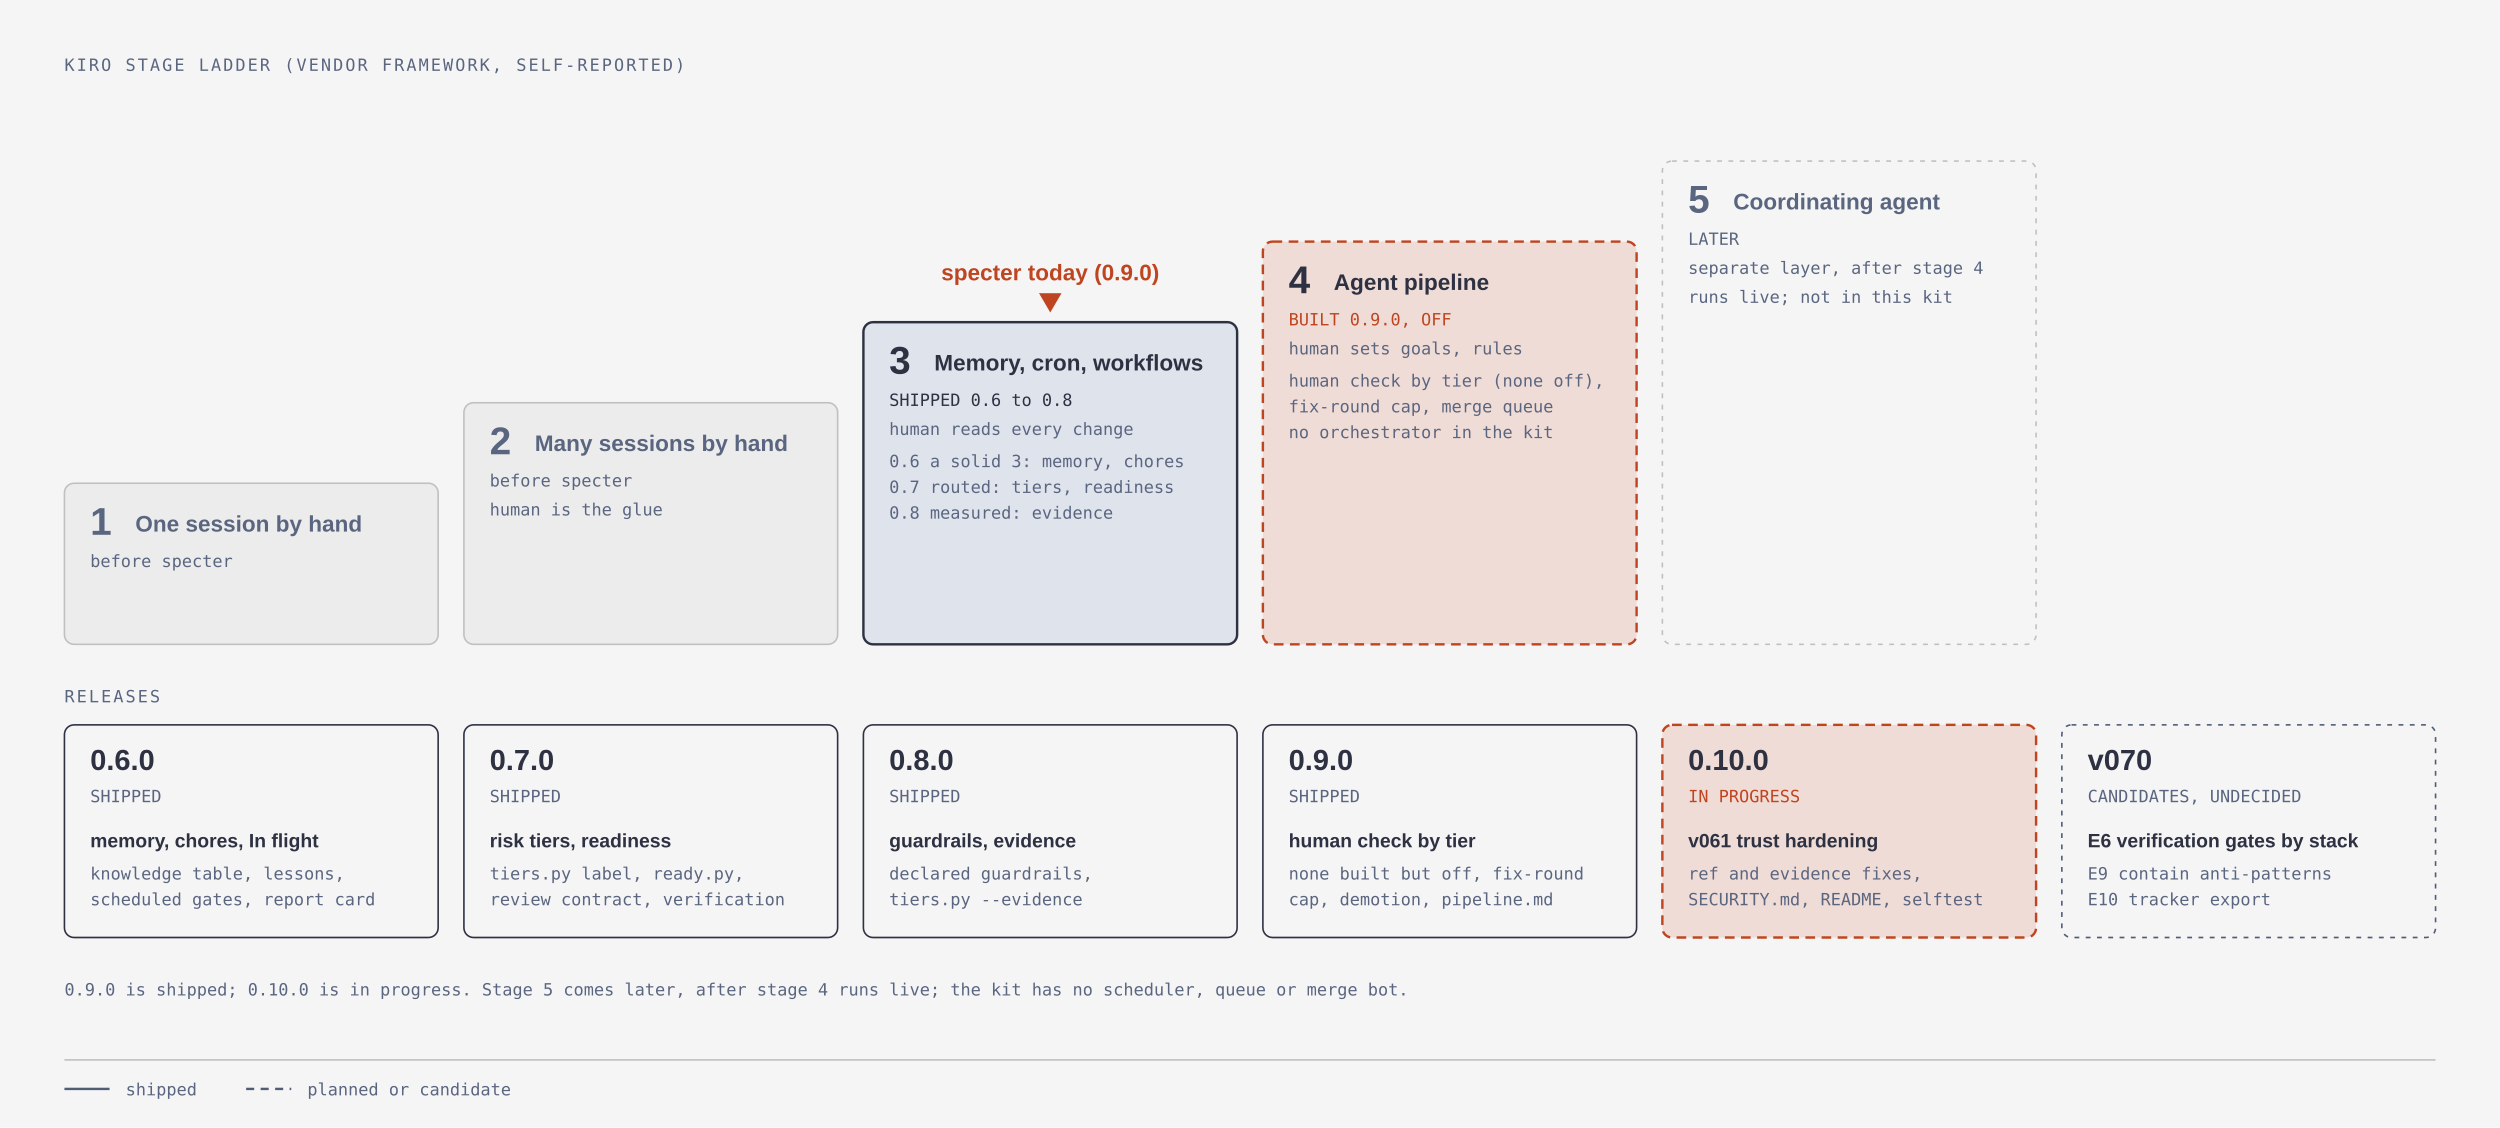
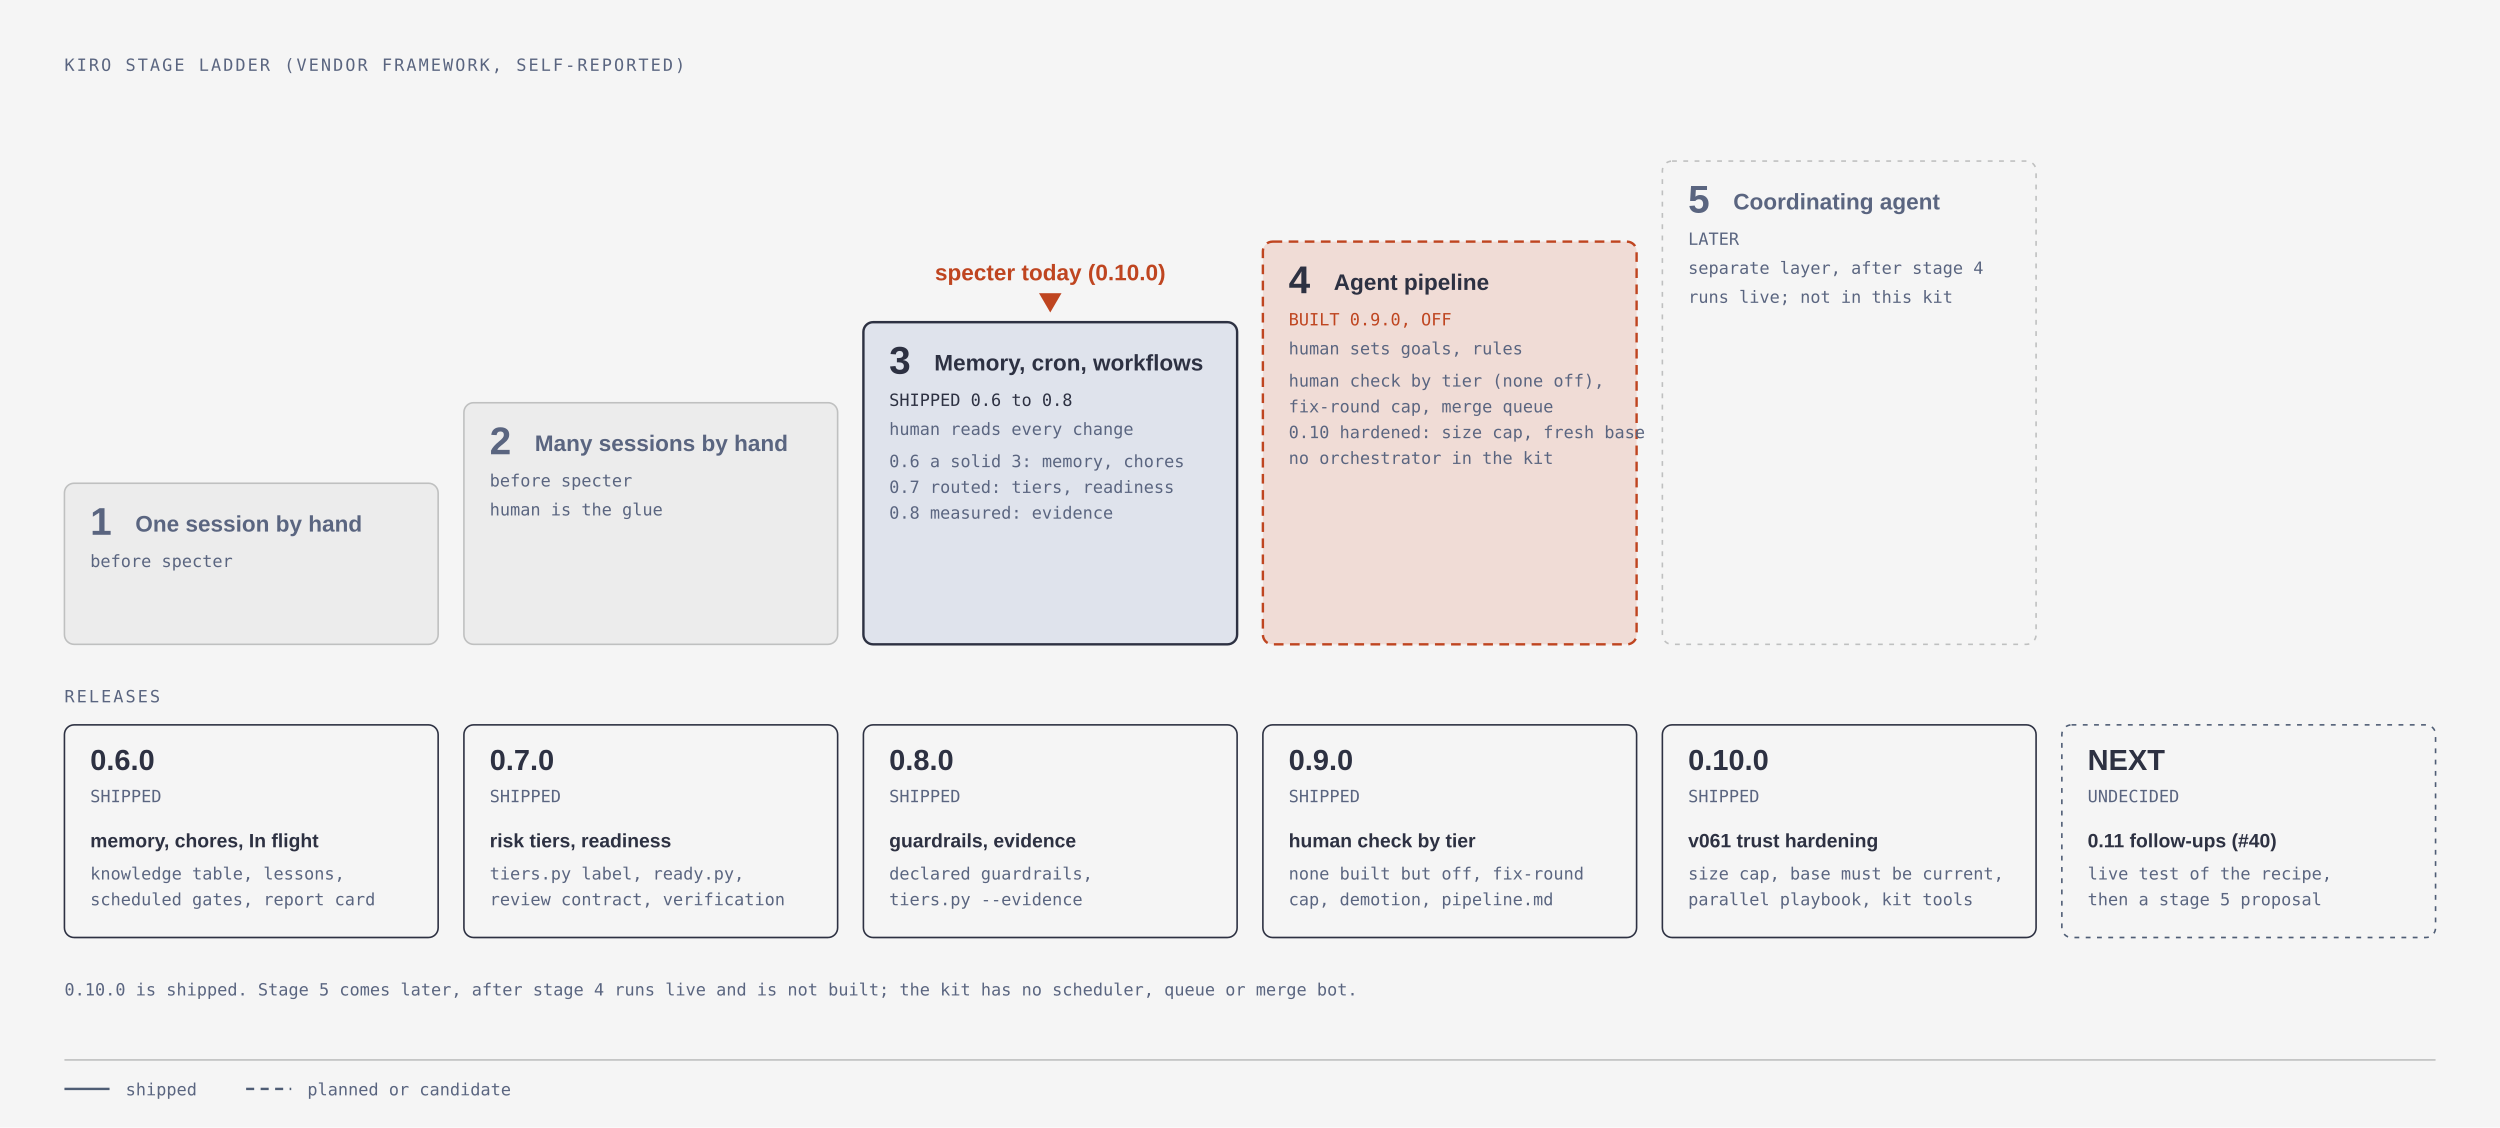
<svg xmlns="http://www.w3.org/2000/svg" viewBox="0 0 1552 700" width="1552" height="700" role="img" aria-labelledby="roadmap-title roadmap-desc">
  <defs>
    <marker id="roadmap-a" viewBox="0 0 10 10" refX="9" refY="5" markerWidth="8" markerHeight="8" orient="auto-start-reverse">
      <path d="M0,1 L9,5 L0,9 z" fill="#4f5d75" />
    </marker>
    <marker id="roadmap-ac" viewBox="0 0 10 10" refX="9" refY="5" markerWidth="8" markerHeight="8" orient="auto-start-reverse">
      <path d="M0,1 L9,5 L0,9 z" fill="#bf4520" />
    </marker>
  </defs>
  <rect width="1552" height="700" fill="#f5f5f5" />
  <style>text{font-family:Geist, -apple-system, 'Helvetica Neue', Arial, sans-serif}.n{font-size:14px;font-weight:600;fill:#2d3142}.s{font-family:'Geist Mono', ui-monospace, Menlo, monospace;font-size:10.5px;fill:#5a6580}.l{font-family:'Geist Mono', ui-monospace, Menlo, monospace;font-size:10px;letter-spacing:.06em;fill:#4f5d75}.e{font-family:'Geist Mono', ui-monospace, Menlo, monospace;font-size:10.5px;letter-spacing:.12em;fill:#5a6580}.t{font-size:12px;fill:#2d3142}</style>
  <text class="e" x="40" y="44">KIRO STAGE LADDER (VENDOR FRAMEWORK, SELF-REPORTED)</text>
  <rect x="40" y="300" width="232" height="100" rx="6" fill="#ececec" stroke="#bfc0c0" stroke-width="1" />
  <text x="56" y="332" style="font-size:24px;font-weight:600;fill:#5a6580">1</text>
  <text class="n" x="84" y="330" style="fill:#5a6580">One session by hand</text>
  <text class="s" x="56" y="352" style="fill:#5a6580">before specter</text>
  <rect x="288" y="250" width="232" height="150" rx="6" fill="#ececec" stroke="#bfc0c0" stroke-width="1" />
  <text x="304" y="282" style="font-size:24px;font-weight:600;fill:#5a6580">2</text>
  <text class="n" x="332" y="280" style="fill:#5a6580">Many sessions by hand</text>
  <text class="s" x="304" y="302" style="fill:#5a6580">before specter</text>
  <text class="s" x="304" y="320">human is the glue</text>
  <rect x="536" y="200" width="232" height="200" rx="6" fill="#dfe3ec" stroke="#2d3142" stroke-width="1.5" />
  <text x="552" y="232" style="font-size:24px;font-weight:600;fill:#2d3142">3</text>
  <text class="n" x="580" y="230" style="fill:#2d3142">Memory, cron, workflows</text>
  <text class="s" x="552" y="252" style="fill:#2d3142">SHIPPED 0.6 to 0.8</text>
  <text class="s" x="552" y="270">human reads every change</text>
  <rect x="784" y="150" width="232" height="250" rx="6" fill="#f0dcd6" stroke="#bf4520" stroke-width="1.5" stroke-dasharray="6,4" />
  <text x="800" y="182" style="font-size:24px;font-weight:600;fill:#2d3142">4</text>
  <text class="n" x="828" y="180" style="fill:#2d3142">Agent pipeline</text>
  <text class="s" x="800" y="202" style="fill:#bf4520">BUILT 0.9.0, OFF</text>
  <text class="s" x="800" y="220">human sets goals, rules</text>
  <rect x="1032" y="100" width="232" height="300" rx="6" fill="#f5f5f5" stroke="#bfc0c0" stroke-width="1" stroke-dasharray="3,4" />
  <text x="1048" y="132" style="font-size:24px;font-weight:600;fill:#5a6580">5</text>
  <text class="n" x="1076" y="130" style="fill:#5a6580">Coordinating agent</text>
  <text class="s" x="1048" y="152" style="fill:#5a6580">LATER</text>
  <text class="s" x="1048" y="170">separate layer, after stage 4</text>
  <text class="s" x="1048" y="188">runs live; not in this kit</text>
  <path d="M652,194 l-7,-12 l14,0 z" fill="#bf4520" />
-   <text class="n" x="652" y="174" text-anchor="middle" style="fill:#bf4520">specter today (0.9.0)</text>
+   <text class="n" x="652" y="174" text-anchor="middle" style="fill:#bf4520">specter today (0.10.0)</text>
  <text class="s" x="552" y="290">0.6 a solid 3: memory, chores</text>
  <text class="s" x="552" y="306">0.7 routed: tiers, readiness</text>
  <text class="s" x="552" y="322">0.8 measured: evidence</text>
  <text class="s" x="800" y="240">human check by tier (none off),</text>
  <text class="s" x="800" y="256">fix-round cap, merge queue</text>
-   <text class="s" x="800" y="272">no orchestrator in the kit</text>
+   <text class="s" x="800" y="272">0.10 hardened: size cap, fresh base</text>
+   <text class="s" x="800" y="288">no orchestrator in the kit</text>
  <text class="e" x="40" y="436">RELEASES</text>
  <rect x="40" y="450" width="232" height="132" rx="6" fill="#f5f5f5" stroke="#2d3142" stroke-width="1" />
  <text class="n" x="56" y="478" style="font-size:18px">0.6.0</text>
  <text class="s" x="56" y="498" style="fill:#5a6580">SHIPPED</text>
  <text class="t" x="56" y="526" style="font-weight:600">memory, chores, In flight</text>
  <text class="s" x="56" y="546">knowledge table, lessons,</text>
  <text class="s" x="56" y="562">scheduled gates, report card</text>
  <rect x="288" y="450" width="232" height="132" rx="6" fill="#f5f5f5" stroke="#2d3142" stroke-width="1" />
  <text class="n" x="304" y="478" style="font-size:18px">0.7.0</text>
  <text class="s" x="304" y="498" style="fill:#5a6580">SHIPPED</text>
  <text class="t" x="304" y="526" style="font-weight:600">risk tiers, readiness</text>
  <text class="s" x="304" y="546">tiers.py label, ready.py,</text>
  <text class="s" x="304" y="562">review contract, verification</text>
  <rect x="536" y="450" width="232" height="132" rx="6" fill="#f5f5f5" stroke="#2d3142" stroke-width="1" />
  <text class="n" x="552" y="478" style="font-size:18px">0.8.0</text>
  <text class="s" x="552" y="498" style="fill:#5a6580">SHIPPED</text>
  <text class="t" x="552" y="526" style="font-weight:600">guardrails, evidence</text>
  <text class="s" x="552" y="546">declared guardrails,</text>
  <text class="s" x="552" y="562">tiers.py --evidence</text>
  <rect x="784" y="450" width="232" height="132" rx="6" fill="#f5f5f5" stroke="#2d3142" stroke-width="1" />
  <text class="n" x="800" y="478" style="font-size:18px">0.9.0</text>
  <text class="s" x="800" y="498" style="fill:#5a6580">SHIPPED</text>
  <text class="t" x="800" y="526" style="font-weight:600">human check by tier</text>
  <text class="s" x="800" y="546">none built but off, fix-round</text>
  <text class="s" x="800" y="562">cap, demotion, pipeline.md</text>
-   <rect x="1032" y="450" width="232" height="132" rx="6" fill="#f0dcd6" stroke="#bf4520" stroke-width="1.5" stroke-dasharray="6,4" />
+   <rect x="1032" y="450" width="232" height="132" rx="6" fill="#f5f5f5" stroke="#2d3142" stroke-width="1" />
  <text class="n" x="1048" y="478" style="font-size:18px">0.10.0</text>
-   <text class="s" x="1048" y="498" style="fill:#bf4520">IN PROGRESS</text>
+   <text class="s" x="1048" y="498" style="fill:#5a6580">SHIPPED</text>
  <text class="t" x="1048" y="526" style="font-weight:600">v061 trust hardening</text>
-   <text class="s" x="1048" y="546">ref and evidence fixes,</text>
-   <text class="s" x="1048" y="562">SECURITY.md, README, selftest</text>
+   <text class="s" x="1048" y="546">size cap, base must be current,</text>
+   <text class="s" x="1048" y="562">parallel playbook, kit tools</text>
  <rect x="1280" y="450" width="232" height="132" rx="6" fill="#f5f5f5" stroke="#4f5d75" stroke-width="1" stroke-dasharray="3,4" />
-   <text class="n" x="1296" y="478" style="font-size:18px">v070</text>
-   <text class="s" x="1296" y="498" style="fill:#5a6580">CANDIDATES, UNDECIDED</text>
-   <text class="t" x="1296" y="526" style="font-weight:600">E6 verification gates by stack</text>
-   <text class="s" x="1296" y="546">E9 contain anti-patterns</text>
-   <text class="s" x="1296" y="562">E10 tracker export</text>
-   <text class="s" x="40" y="618">0.9.0 is shipped; 0.10.0 is in progress. Stage 5 comes later, after stage 4 runs live; the kit has no scheduler, queue or merge bot.</text>
+   <text class="n" x="1296" y="478" style="font-size:18px">NEXT</text>
+   <text class="s" x="1296" y="498" style="fill:#5a6580">UNDECIDED</text>
+   <text class="t" x="1296" y="526" style="font-weight:600">0.11 follow-ups (#40)</text>
+   <text class="s" x="1296" y="546">live test of the recipe,</text>
+   <text class="s" x="1296" y="562">then a stage 5 proposal</text>
+   <text class="s" x="40" y="618">0.10.0 is shipped. Stage 5 comes later, after stage 4 runs live and is not built; the kit has no scheduler, queue or merge bot.</text>
  <line x1="40" x2="1512" y1="658" y2="658" stroke="#bfc0c0" />
  <line x1="40" x2="68" y1="676" y2="676" stroke="#4f5d75" stroke-width="1.5" />
  <text class="s" x="78" y="680">shipped</text>
  <line x1="152.8" x2="180.8" y1="676" y2="676" stroke="#4f5d75" stroke-width="1.5" stroke-dasharray="5,4" />
  <text class="s" x="190.8" y="680">planned or candidate</text>
</svg>
